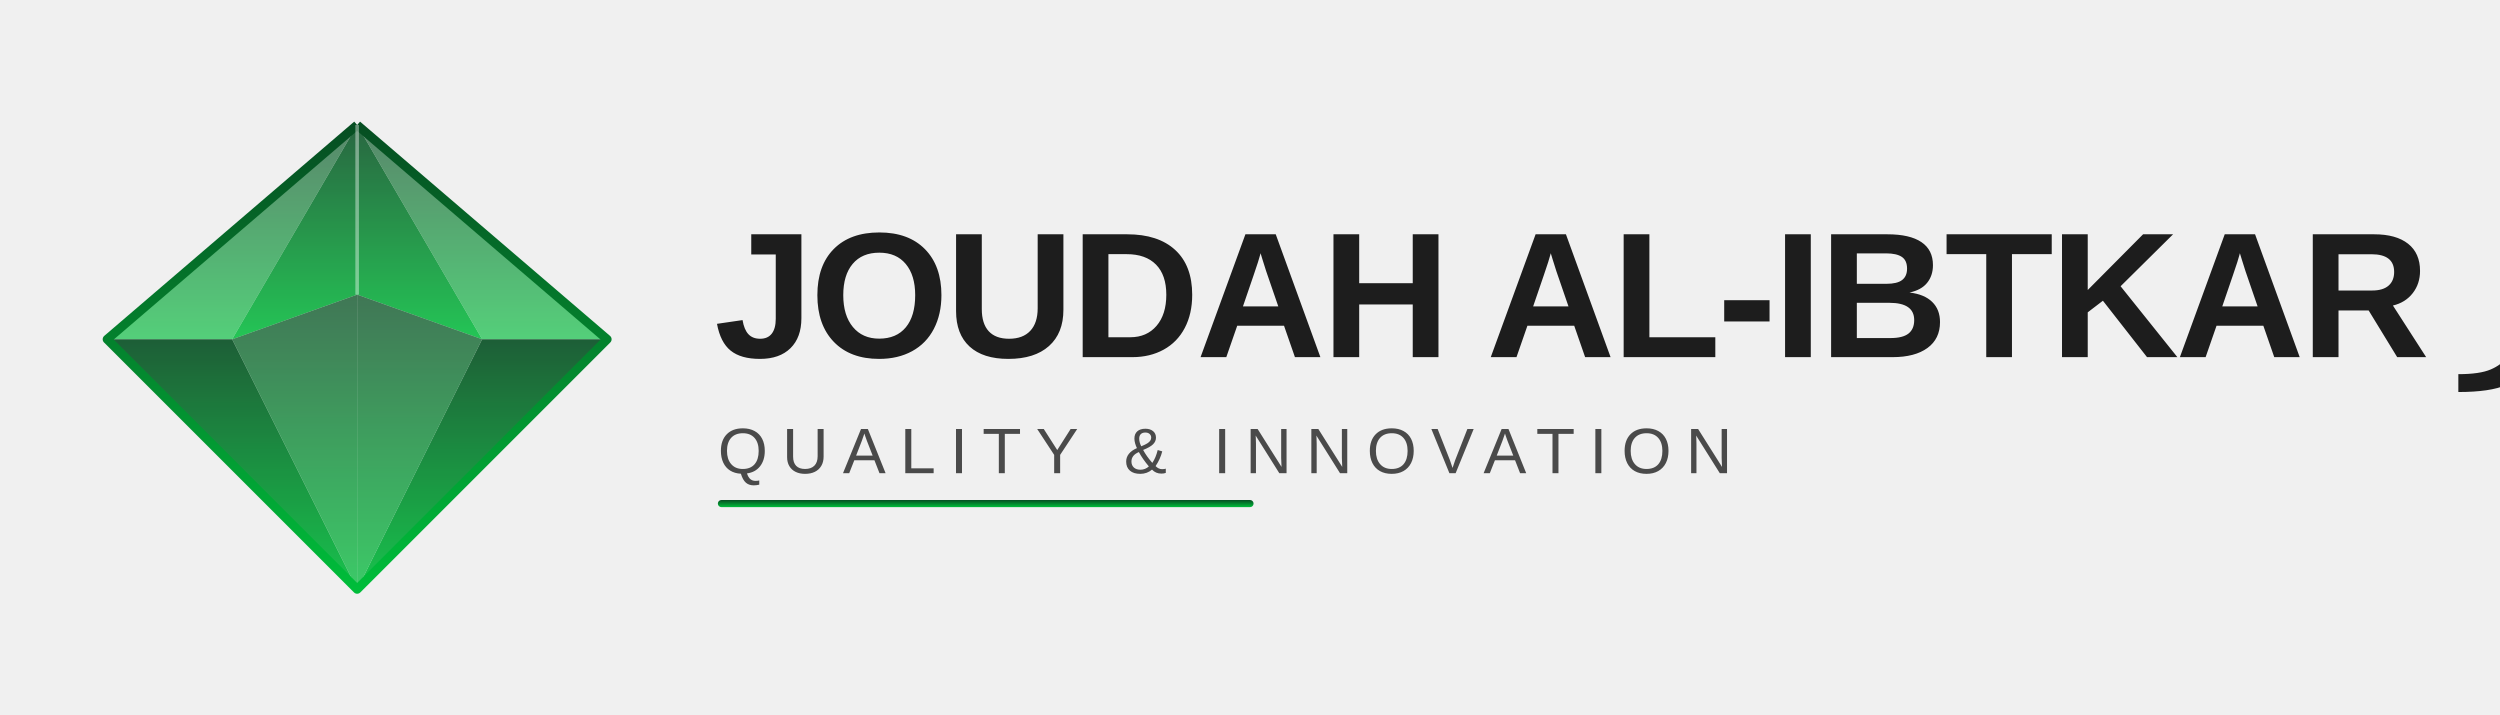
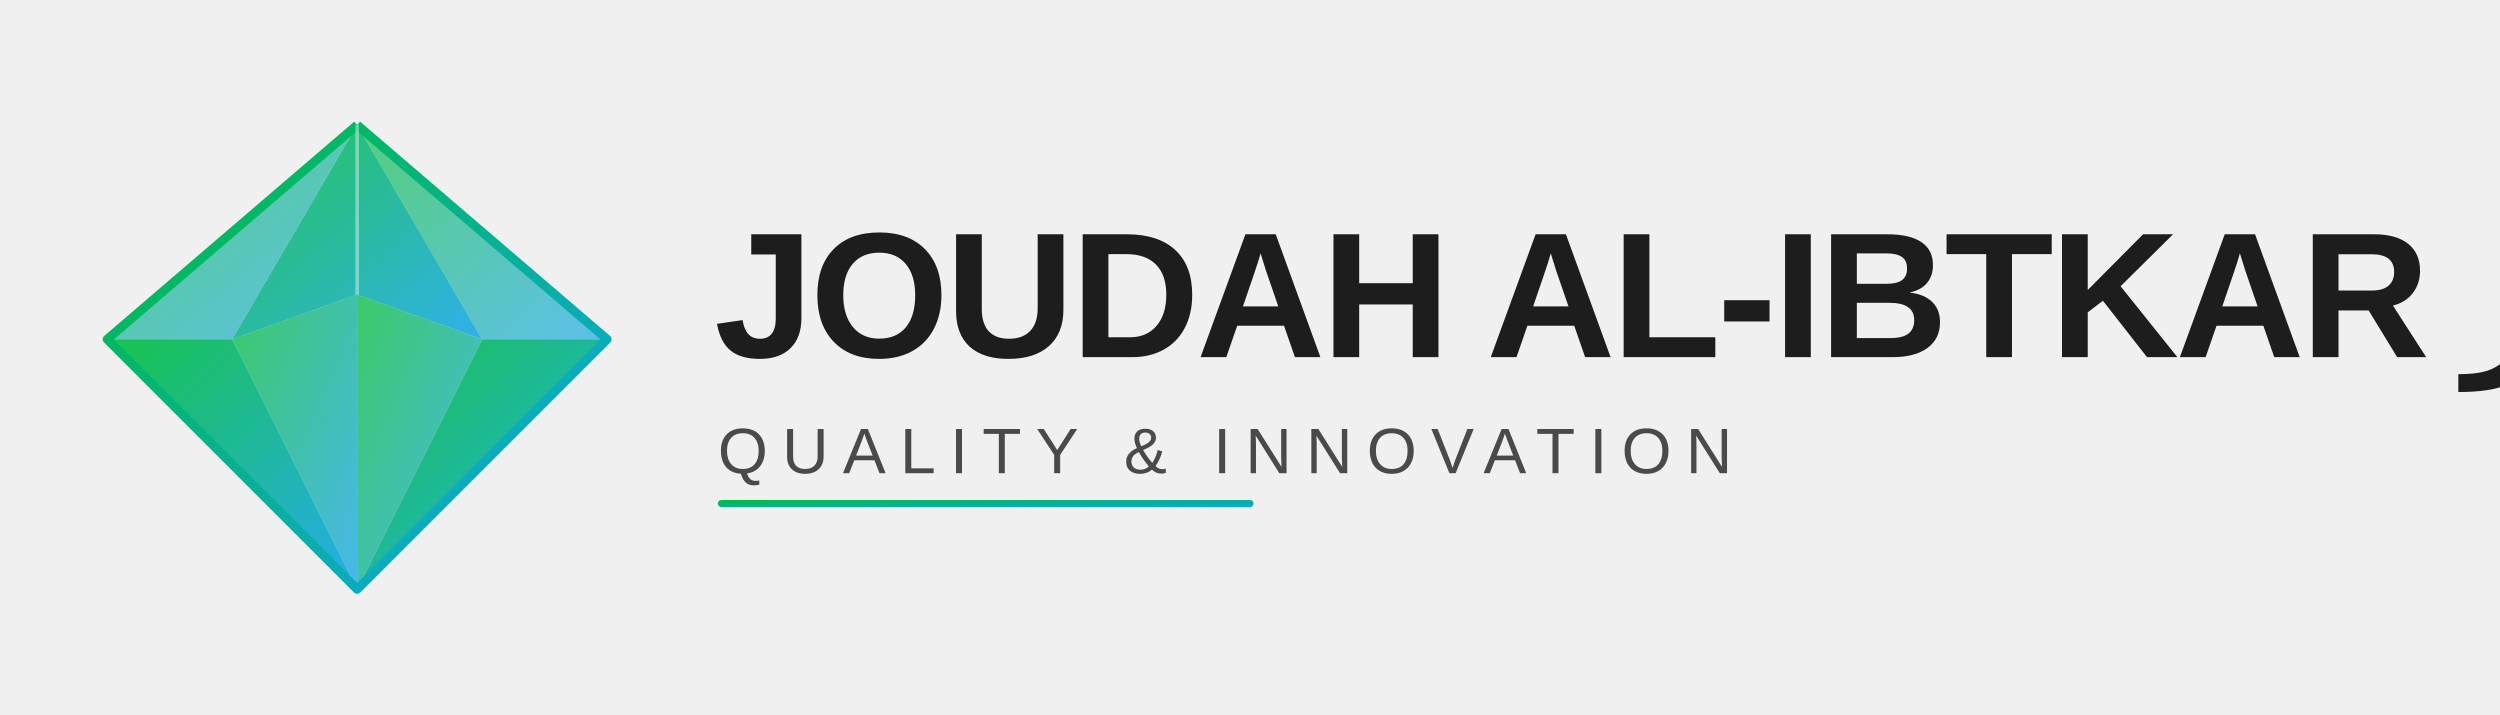
<svg xmlns="http://www.w3.org/2000/svg" viewBox="0 0 1400 400" width="1400" height="400">
  <defs>
-     <linearGradient id="diamondGrad" x1="0%" y1="0%" x2="0%" y2="100%">
-       <stop offset="0%" style="stop-color:#064e22;stop-opacity:1" />
-       <stop offset="100%" style="stop-color:#00bd3a;stop-opacity:1" />
+     <linearGradient id="diamondGrad" x1="0%" y1="0%" x2="100%" y2="100%">
+       <stop offset="0%" style="stop-color:#00bd3a;stop-opacity:1" />
+       <stop offset="100%" style="stop-color:#0ea5e9;stop-opacity:1" />
    </linearGradient>
  </defs>
  <polygon points="200,70 130,190 200,165 270,190" fill="url(#diamondGrad)" opacity="0.85" />
  <polygon points="200,70 270,190 340,190" fill="url(#diamondGrad)" opacity="0.65" />
  <polygon points="200,70 130,190 60,190" fill="url(#diamondGrad)" opacity="0.65" />
  <polygon points="60,190 130,190 200,330" fill="url(#diamondGrad)" opacity="0.9" />
  <polygon points="130,190 200,165 200,330" fill="url(#diamondGrad)" opacity="0.75" />
  <polygon points="200,165 270,190 200,330" fill="url(#diamondGrad)" opacity="0.75" />
  <polygon points="270,190 340,190 200,330" fill="url(#diamondGrad)" opacity="0.9" />
  <polyline points="200,70 340,190 200,330 60,190 200,70" fill="none" stroke="url(#diamondGrad)" stroke-width="5" stroke-linejoin="round" />
  <line x1="60" y1="190" x2="340" y2="190" stroke="url(#diamondGrad)" stroke-width="3" opacity="0.5" />
  <line x1="200" y1="70" x2="200" y2="165" stroke="white" stroke-width="2" opacity="0.4" />
  <text x="400" y="200" font-family="'Segoe UI', 'Helvetica Neue', Arial, sans-serif" font-size="100" font-weight="700" fill="#1D1D1D" letter-spacing="-2">JOUDAH AL-IBTKAR</text>
  <text x="402" y="265" font-family="'Segoe UI', 'Helvetica Neue', Arial, sans-serif" font-size="36" font-weight="400" fill="#4A4A4A" letter-spacing="8">QUALITY &amp; INNOVATION</text>
  <text x="1380" y="200" font-family="'IBM Plex Sans Arabic', 'Tajawal', 'Cairo', 'Arial', sans-serif" font-size="80" font-weight="600" fill="#1D1D1D" text-anchor="end" direction="rtl">جودة الابتكار</text>
  <rect x="402" y="280" width="300" height="4" fill="url(#diamondGrad)" rx="2" />
</svg>
